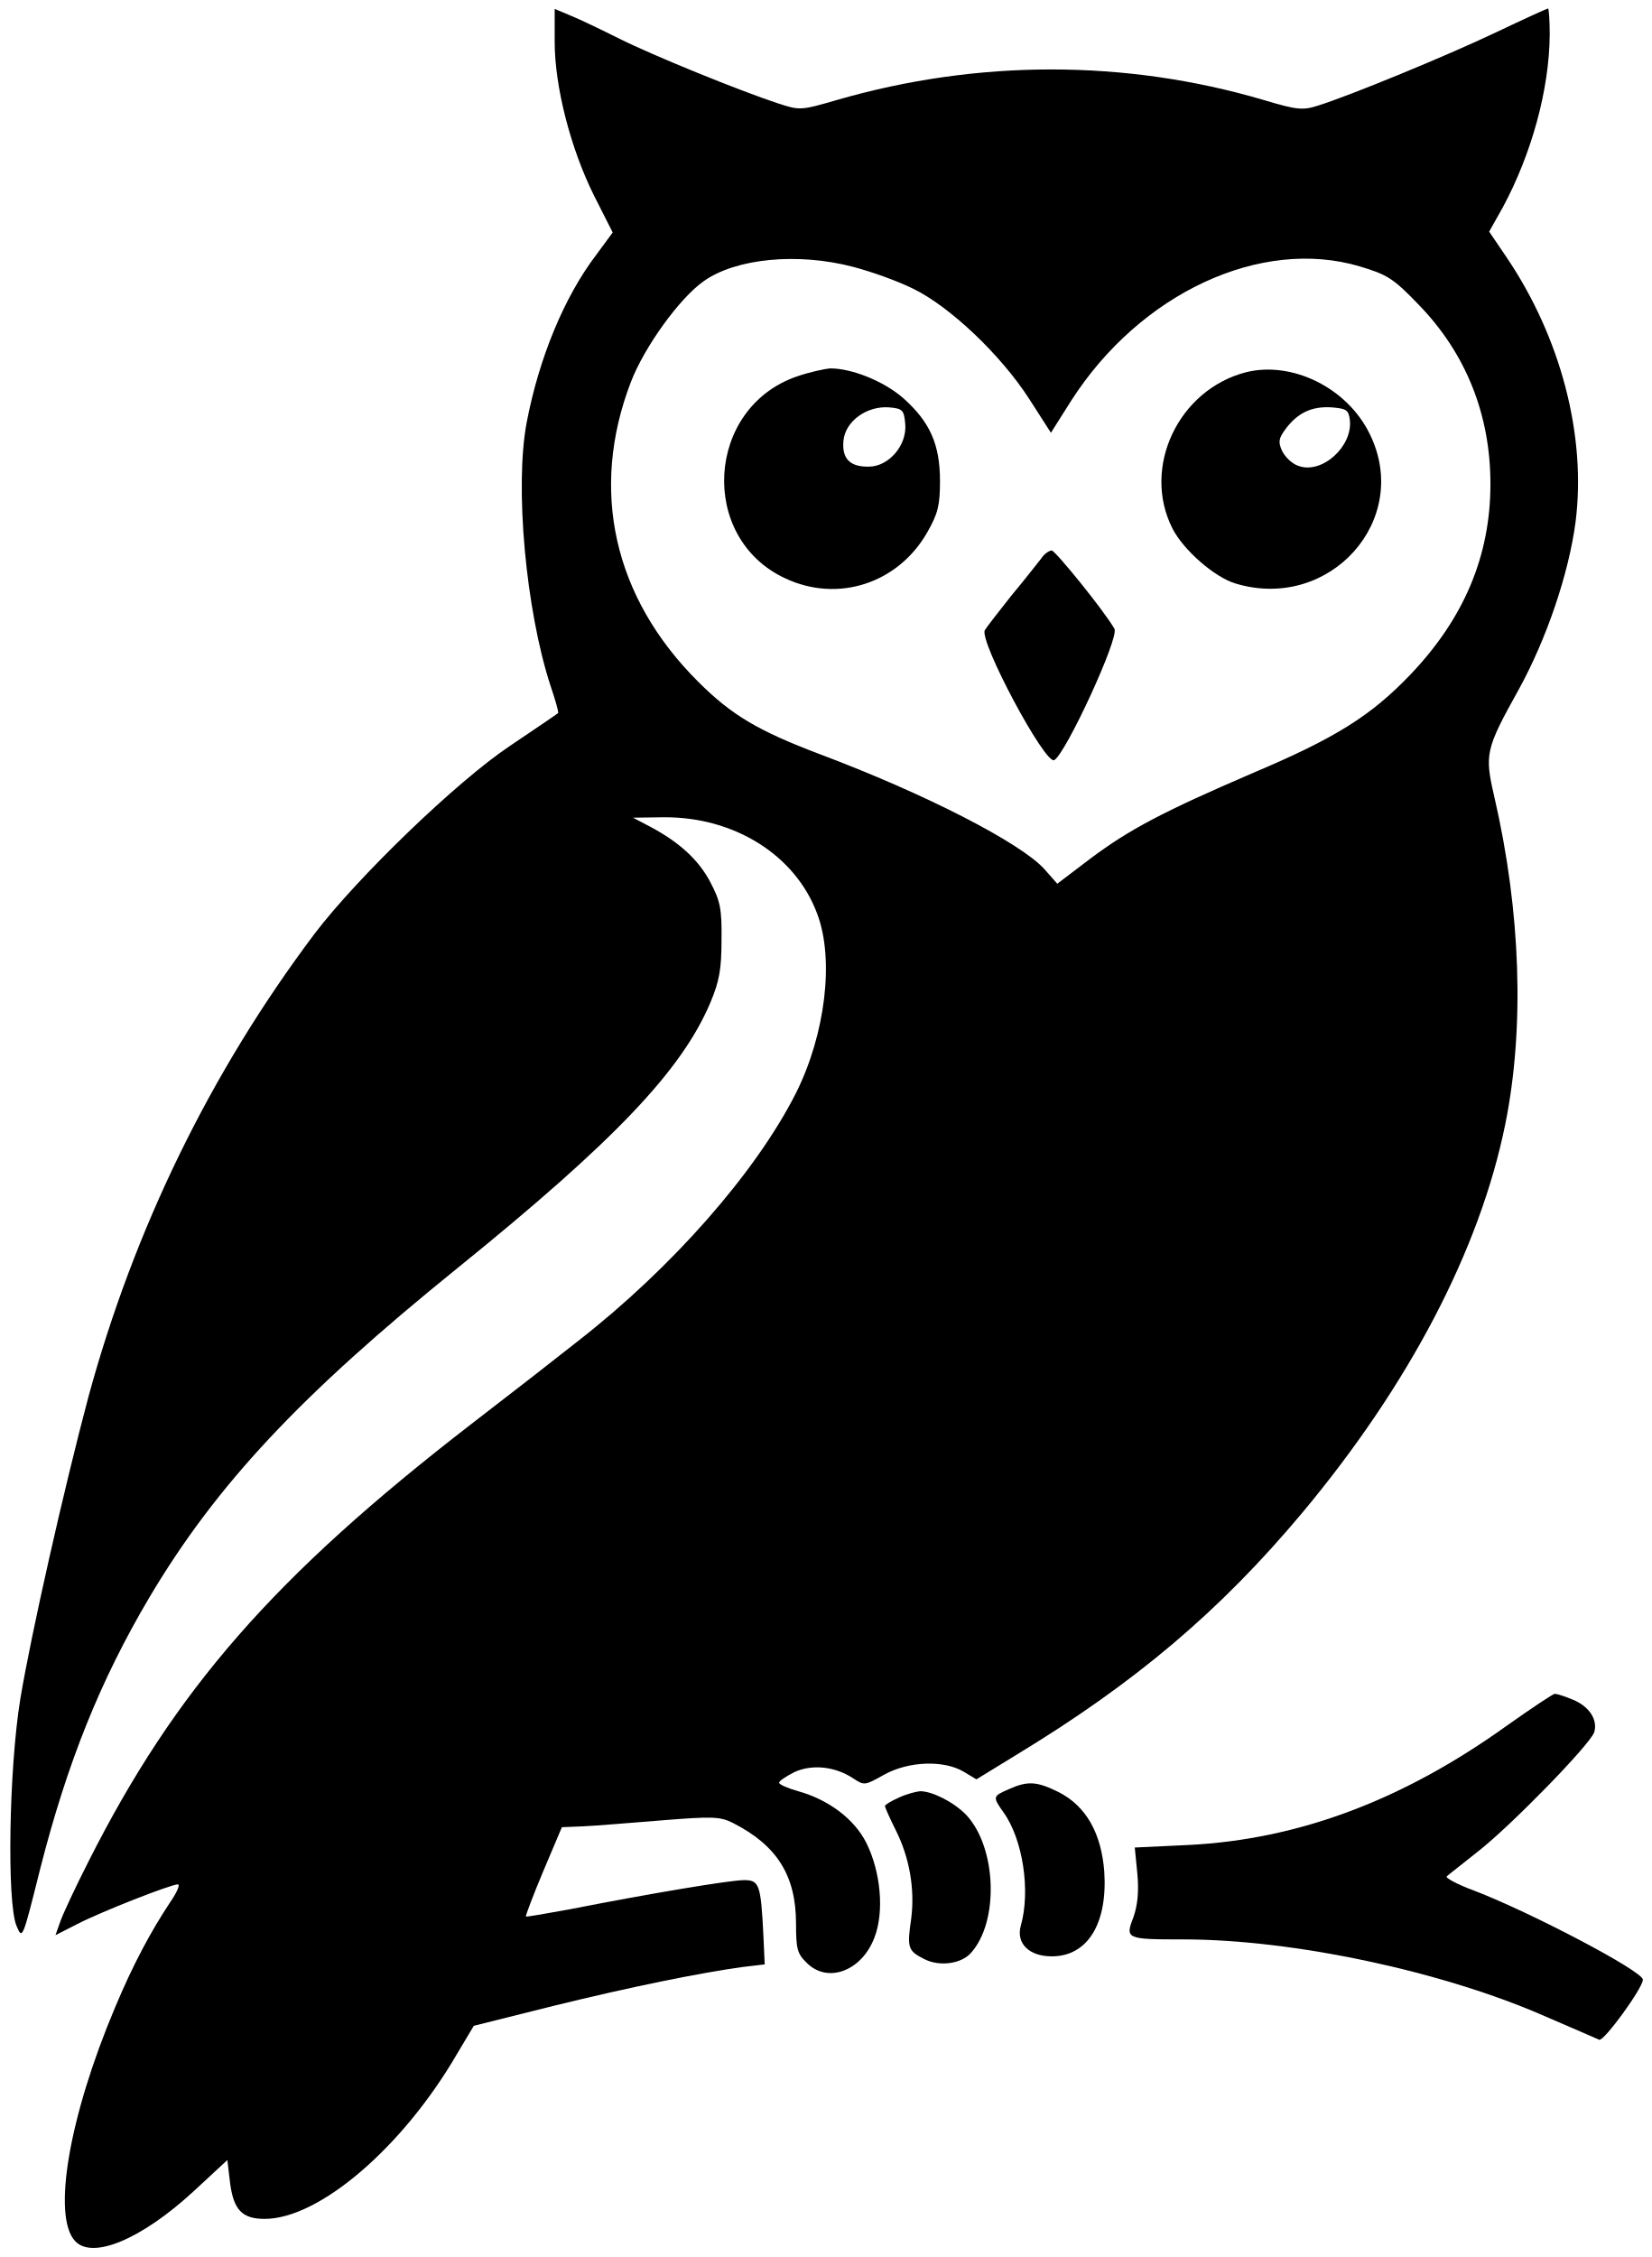
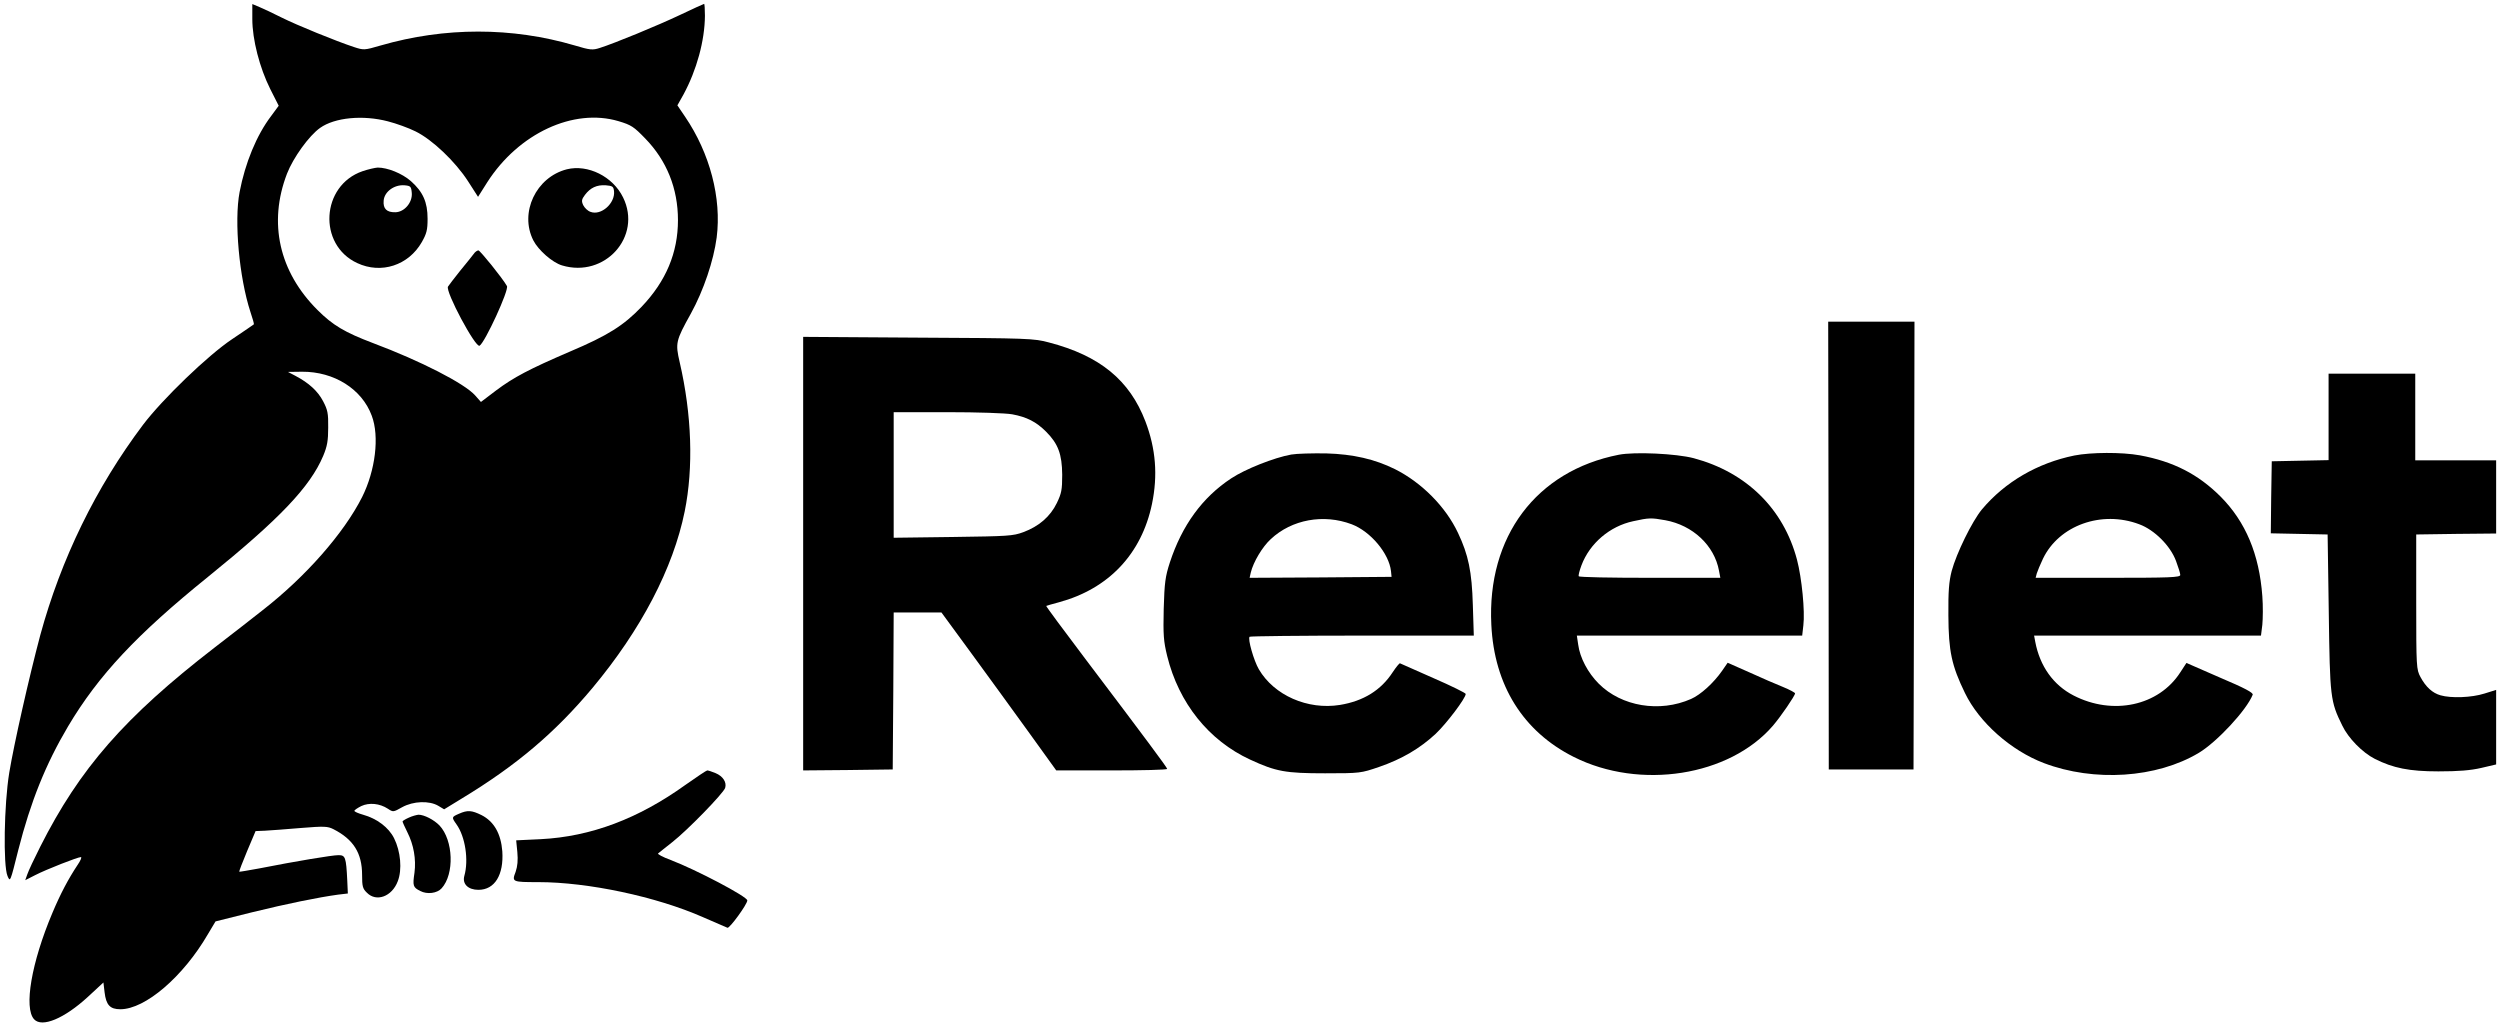
- <svg xmlns="http://www.w3.org/2000/svg" viewBox="0 0 390 533" role="img" aria-label="Reelet owl logo">
+ <svg xmlns="http://www.w3.org/2000/svg" viewBox="0 0 1298 533" role="img" aria-label="Reelet owl logo">
  <g transform="translate(0,533) scale(0.1,-0.1)" fill="#000" stroke="none">
    <path d="M1310 5231 c0 -106 38 -253 93 -363 l44 -87 -39 -53 c-76 -100 -135 -244 -164 -395 -29 -152 -2 -444 56 -622 12 -35 20 -64 18 -65 -2 -2 -52 -36 -113 -77 -126 -84 -361 -311 -462 -444 -246 -327 -426 -697 -534 -1093 -58 -218 -136 -563 -161 -714 -27 -165 -32 -482 -9 -536 14 -33 14 -33 56 135 64 251 142 445 258 641 158 266 357 478 727 777 372 301 530 467 598 628 21 50 26 79 26 147 1 74 -3 92 -26 136 -28 54 -75 96 -143 132 l-40 21 73 1 c167 1 311 -90 362 -228 41 -108 19 -285 -50 -423 -95 -188 -293 -413 -515 -586 -44 -35 -157 -123 -252 -196 -466 -360 -699 -627 -904 -1033 -31 -61 -61 -125 -67 -143 l-11 -31 51 26 c58 30 222 94 238 94 6 0 -2 -19 -18 -42 -47 -71 -88 -148 -130 -248 -109 -258 -149 -493 -95 -552 41 -45 157 4 279 116 l81 75 6 -51 c8 -66 28 -88 82 -88 129 0 326 169 454 389 l40 67 188 47 c183 45 346 78 448 92 l51 6 -3 67 c-6 123 -10 132 -46 132 -32 0 -219 -31 -412 -69 -55 -10 -101 -18 -103 -17 -1 2 17 50 41 107 l44 104 49 2 c27 1 110 8 185 14 123 10 140 9 170 -6 104 -53 149 -124 149 -238 0 -59 3 -71 25 -92 49 -50 130 -20 160 59 24 61 15 156 -19 224 -28 56 -89 102 -161 122 -25 7 -45 16 -45 20 0 4 16 15 36 25 41 19 95 14 138 -14 27 -18 28 -18 74 8 58 32 141 35 188 7 l30 -18 93 57 c282 171 482 340 677 573 252 302 419 621 479 917 46 227 37 502 -26 774 -23 100 -21 111 58 253 66 120 118 274 134 395 26 204 -35 437 -164 627 l-40 59 32 57 c68 126 110 278 111 408 0 34 -2 62 -4 62 -2 0 -57 -25 -122 -56 -120 -57 -344 -149 -420 -173 -37 -12 -50 -11 -130 13 -326 96 -675 96 -1007 0 -86 -25 -88 -25 -140 -8 -91 30 -295 113 -375 153 -42 21 -94 46 -114 54 l-38 16 0 -78z m704 -531 c43 -11 107 -34 143 -52 88 -43 207 -157 273 -259 l52 -81 48 76 c163 254 448 386 681 317 67 -20 80 -29 139 -90 112 -115 170 -260 170 -424 0 -169 -62 -317 -189 -450 -93 -97 -175 -149 -371 -232 -214 -92 -293 -134 -384 -202 l-79 -60 -30 34 c-55 62 -283 179 -531 272 -145 55 -208 92 -287 171 -200 199 -257 453 -159 708 32 83 115 198 172 238 76 54 222 68 352 34z" />
    <path d="M1882 4441 c-215 -74 -233 -382 -27 -477 124 -58 266 -12 335 109 25 44 30 63 30 121 0 87 -24 140 -87 196 -46 40 -121 70 -172 70 -14 -1 -50 -9 -79 -19z m256 -113 c4 -49 -38 -99 -85 -100 -45 -1 -65 18 -61 61 4 46 55 83 108 79 32 -3 35 -6 38 -40z" />
    <path d="M2943 4451 c-160 -41 -247 -225 -174 -369 26 -51 99 -115 149 -130 222 -67 417 150 317 353 -53 109 -183 173 -292 146z m245 -113 c7 -63 -67 -129 -122 -108 -15 5 -31 21 -38 35 -10 22 -8 30 9 53 28 37 61 53 108 50 35 -3 40 -6 43 -30z" />
    <path d="M2459 4011 c-8 -10 -39 -50 -70 -87 -30 -38 -59 -75 -63 -82 -15 -24 143 -320 164 -307 28 17 154 290 142 310 -23 41 -139 184 -148 185 -6 0 -18 -8 -25 -19z" />
+     <path d="M9494 2498 l1 -1163 220 0 220 0 3 1163 2 1162 -224 0 -224 0 2 -1162z" />
+     <path d="M4170 2455 l0 -1125 233 2 232 3 3 408 2 407 124 0 124 0 159 -217 c88 -120 222 -305 298 -410 l139 -193 288 0 c158 0 288 3 288 8 -1 8 -114 160 -428 575 -112 148 -202 270 -200 271 2 1 31 10 66 19 258 70 429 251 483 510 31 149 20 287 -34 429 -82 214 -236 341 -501 410 -77 21 -109 22 -678 25 l-598 4 0 -1126z m1085 724 c76 -14 125 -39 176 -90 63 -63 83 -117 84 -224 0 -79 -4 -97 -28 -147 -34 -70 -93 -121 -174 -151 -54 -20 -80 -21 -365 -25 l-308 -4 0 326 0 326 278 0 c158 0 304 -5 337 -11z" />
+     <path d="M12090 3165 l0 -224 -147 -3 -148 -3 -3 -187 -2 -187 147 -3 148 -3 6 -405 c6 -442 8 -461 70 -587 31 -65 104 -140 169 -173 95 -48 179 -65 330 -65 104 0 167 5 223 18 l77 18 0 194 0 193 -61 -19 c-66 -21 -173 -25 -228 -9 -42 12 -76 43 -104 95 -21 39 -22 51 -22 390 l0 350 208 3 207 2 0 190 0 190 -210 0 -210 0 0 225 0 225 -225 0 -225 0 0 -225z" />
+     <path d="M6704 2970 c-89 -16 -240 -76 -312 -124 -150 -99 -255 -244 -318 -436 -24 -74 -28 -105 -32 -241 -3 -136 -1 -167 18 -245 60 -244 216 -439 431 -538 134 -62 183 -71 389 -71 183 0 186 1 280 33 119 41 212 96 294 172 57 54 156 185 156 207 0 5 -75 42 -167 82 -93 41 -171 76 -174 77 -3 2 -20 -19 -38 -46 -61 -94 -152 -150 -274 -170 -168 -27 -342 50 -421 185 -26 44 -59 159 -48 169 3 3 266 6 585 6 l579 0 -5 158 c-5 175 -23 261 -77 375 -64 136 -188 261 -327 331 -105 52 -217 78 -358 82 -71 1 -153 -1 -181 -6z m314 -362 c98 -37 194 -152 204 -243 l3 -30 -369 -3 -368 -2 6 27 c13 55 61 135 104 174 109 102 274 132 420 77z" />
+     <path d="M8405 2969 c-429 -84 -685 -425 -662 -883 15 -314 165 -554 428 -686 344 -173 808 -100 1034 162 41 48 115 156 115 168 0 4 -28 19 -62 33 -35 14 -114 48 -175 76 l-113 50 -29 -42 c-44 -63 -111 -124 -161 -146 -163 -72 -361 -39 -479 79 -57 57 -98 135 -107 203 l-7 47 585 0 585 0 6 53 c9 73 -8 246 -33 341 -70 265 -263 454 -536 527 -91 24 -307 34 -389 18z m241 -340 c143 -26 255 -131 279 -262 l7 -37 -365 0 c-201 0 -368 3 -370 8 -3 4 4 30 14 57 43 114 147 203 269 229 82 18 93 18 166 5z" />
+     <path d="M10770 2965 c-191 -39 -360 -137 -480 -280 -51 -62 -132 -227 -157 -320 -14 -55 -18 -105 -17 -230 1 -187 17 -261 86 -403 74 -153 239 -299 410 -364 261 -99 585 -78 804 53 95 57 249 223 280 302 4 10 -40 34 -170 89 l-174 76 -32 -49 c-112 -174 -350 -225 -554 -120 -105 54 -175 152 -199 279 l-6 32 589 0 589 0 7 56 c3 31 4 98 0 149 -16 218 -87 386 -216 516 -117 117 -246 183 -420 215 -94 17 -254 16 -340 -1z m337 -357 c79 -29 162 -112 191 -191 12 -32 22 -64 22 -72 0 -13 -53 -15 -376 -15 l-375 0 6 23 c4 12 18 47 32 76 83 173 304 253 500 179z" />
    <path d="M3559 1255 c-245 -176 -492 -269 -752 -282 l-127 -6 6 -61 c4 -42 1 -74 -9 -103 -20 -52 -18 -53 118 -53 258 0 612 -75 855 -182 63 -27 120 -52 127 -55 11 -4 103 122 103 142 0 20 -265 159 -398 210 -41 15 -70 31 -65 34 4 4 38 30 74 59 78 61 264 252 274 281 9 29 -11 61 -50 77 -19 8 -38 14 -43 14 -4 0 -55 -34 -113 -75z" />
    <path d="M2383 1105 c-39 -17 -39 -18 -13 -55 46 -64 64 -186 41 -267 -12 -42 19 -73 73 -73 85 0 132 78 124 200 -7 91 -43 155 -108 188 -51 25 -72 27 -117 7z" />
    <path d="M2123 1085 c-18 -8 -33 -17 -33 -20 0 -3 11 -28 25 -56 33 -65 46 -140 37 -210 -10 -68 -8 -76 30 -95 36 -19 88 -12 111 14 67 74 61 249 -11 326 -29 30 -80 56 -109 56 -10 -1 -33 -7 -50 -15z" />
  </g>
</svg>
